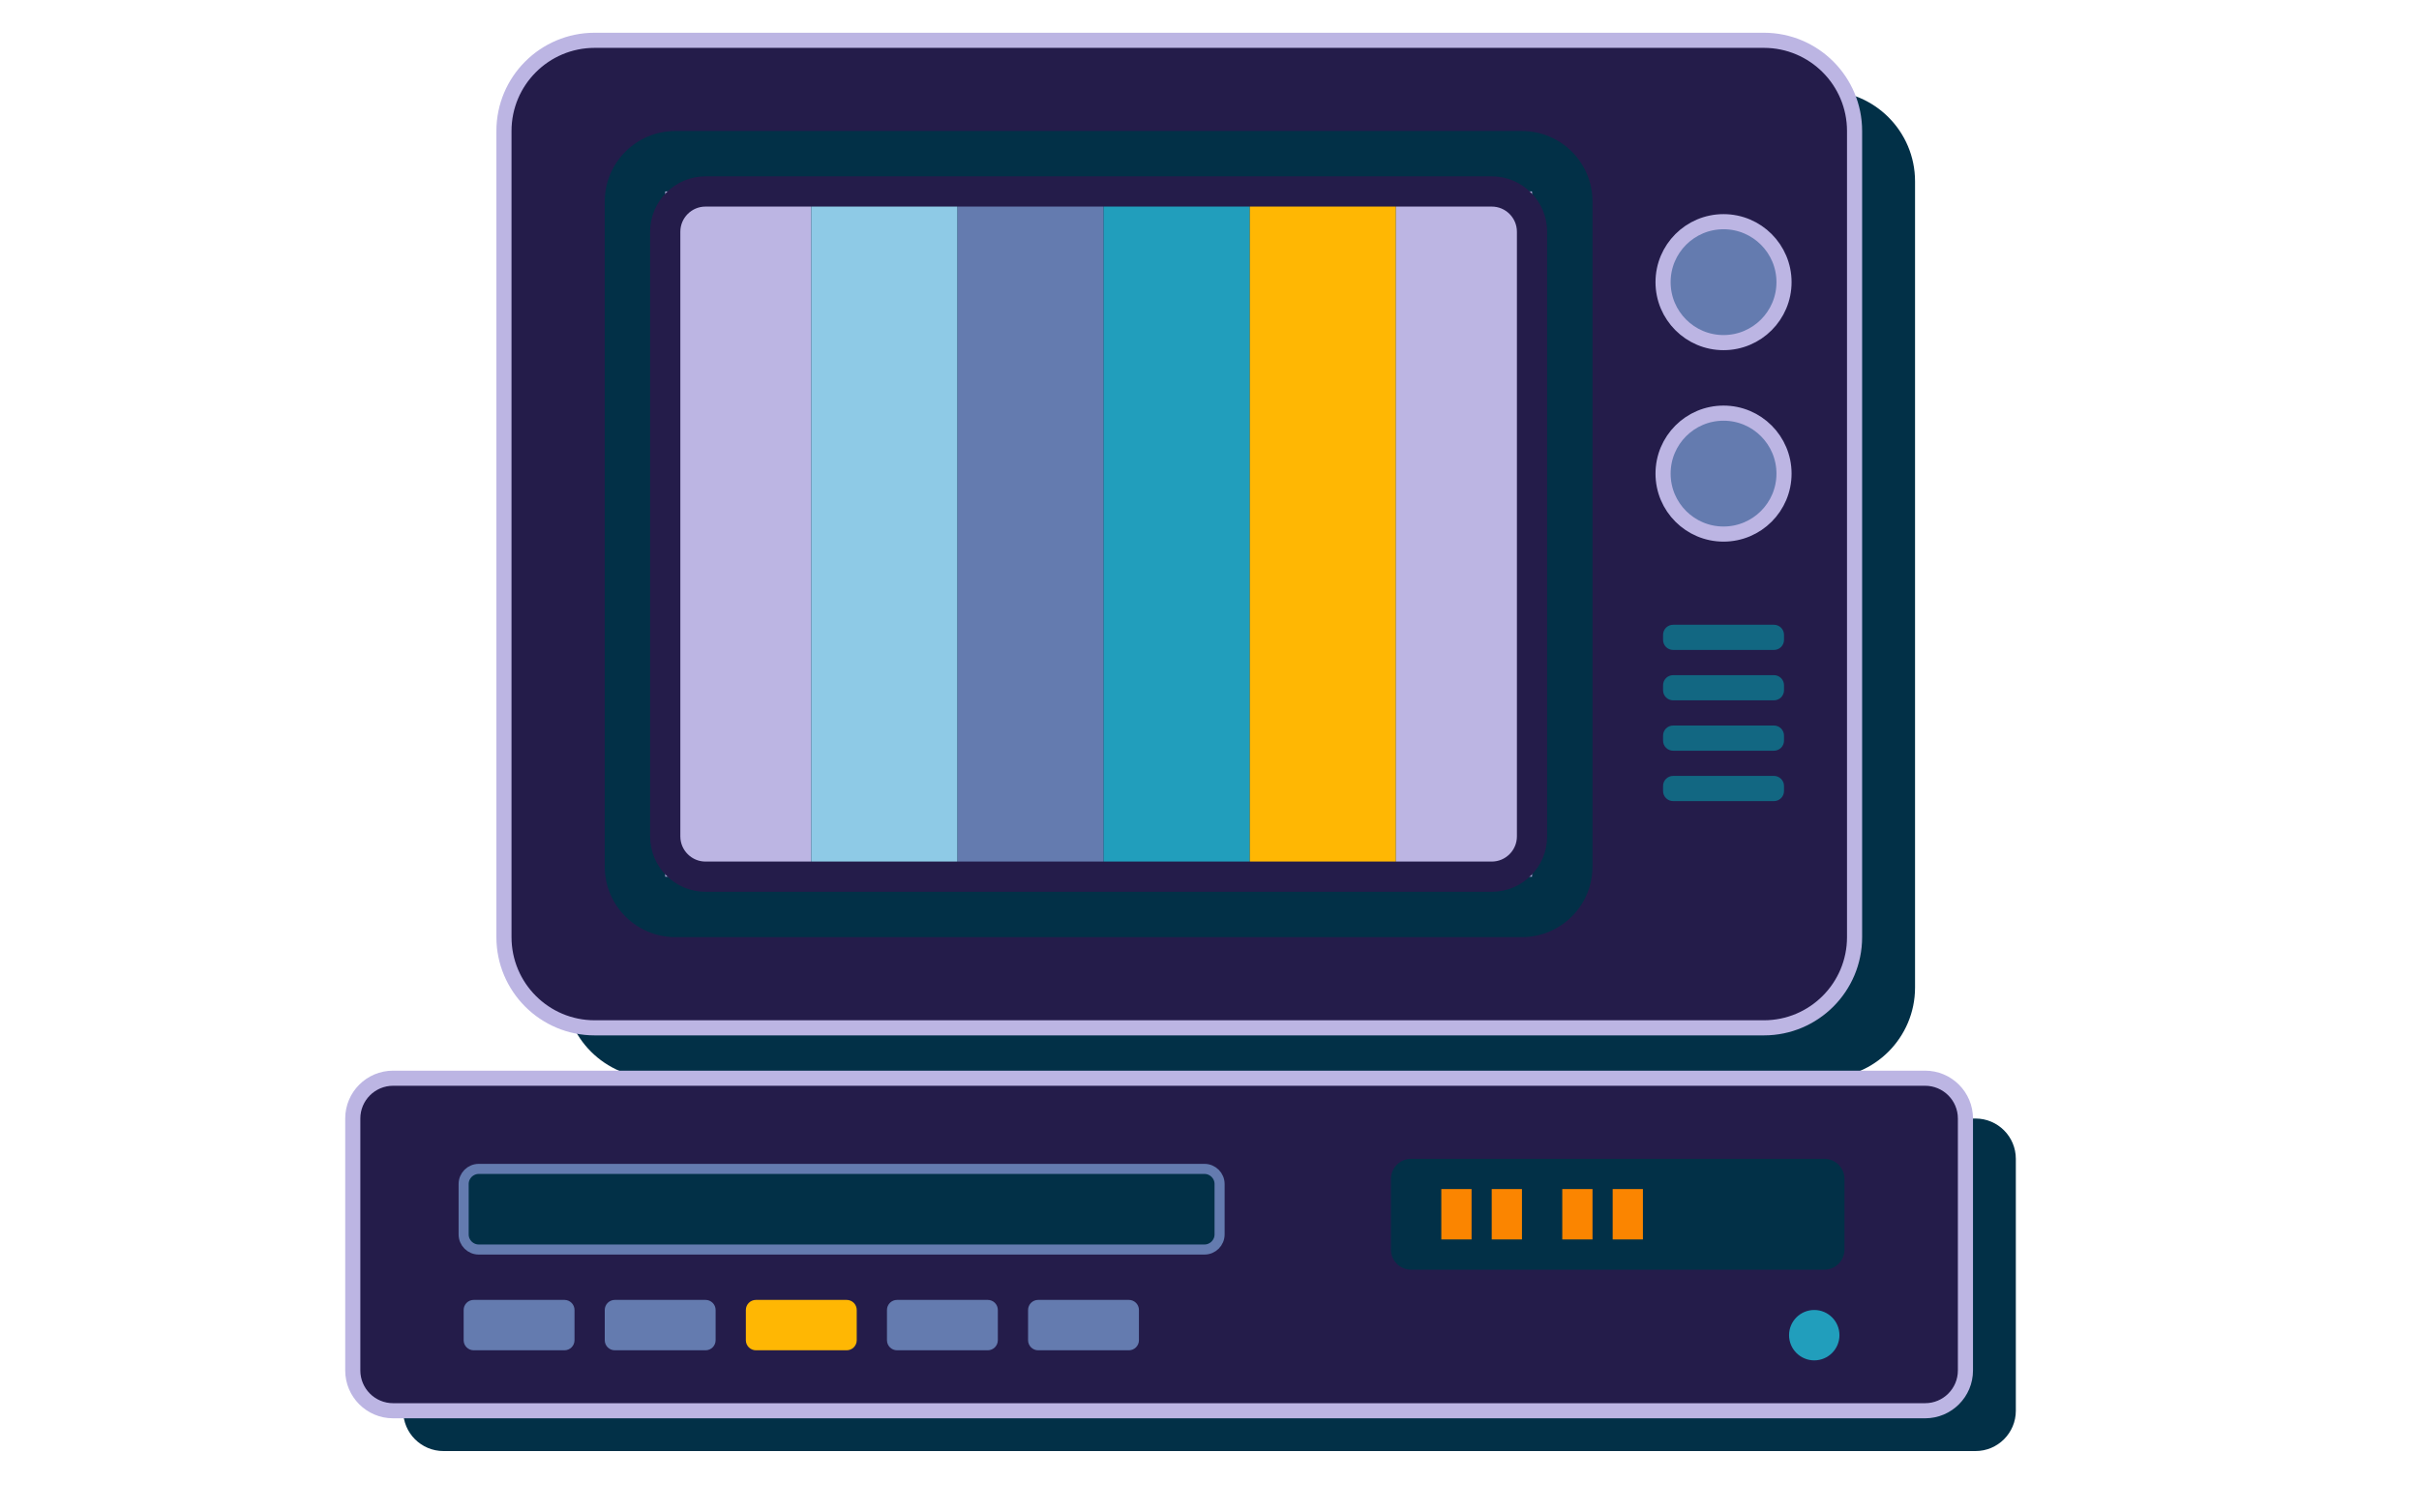
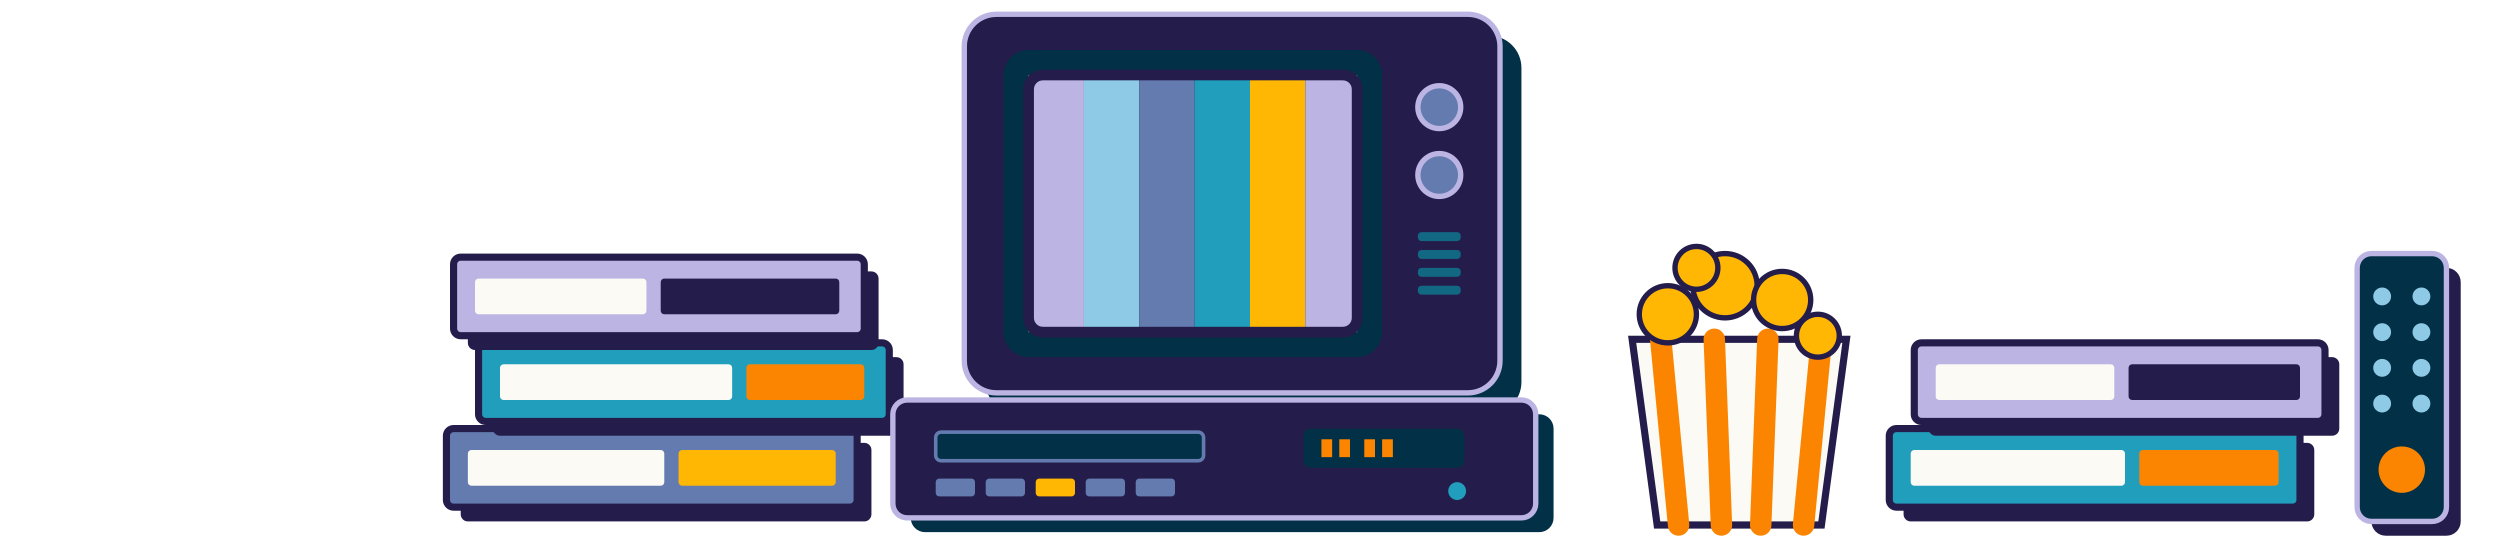
- <svg xmlns="http://www.w3.org/2000/svg" viewBox="0 0 480 300" width="480" height="300">
-   <rect x="112" y="18" width="268" height="196" rx="18" fill="#023047" />
-   <rect x="100" y="8" width="268" height="196" rx="18" fill="#241c4a" stroke="#bcb5e3" stroke-width="3" />
-   <rect x="120" y="26" width="196" height="160" rx="14" fill="#023047" />
+ <svg xmlns="http://www.w3.org/2000/svg" viewBox="0 0 1400 300" width="1400" height="300">
  <g>
-     <rect x="132" y="38" width="29" height="136" fill="#bcb5e3" />
-     <rect x="161" y="38" width="29" height="136" fill="#8ecae6" />
-     <rect x="190" y="38" width="29" height="136" fill="#647baf" />
-     <rect x="219" y="38" width="29" height="136" fill="#219ebc" />
-     <rect x="248" y="38" width="29" height="136" fill="#ffb703" />
-     <rect x="277" y="38" width="27" height="136" fill="#bcb5e3" />
+     <rect x="258" y="248" width="230" height="44" rx="4" fill="#241c4a" />
+     <rect x="250" y="240" width="230" height="44" rx="4" fill="#647baf" stroke="#241c4a" stroke-width="4" />
+     <rect x="262" y="252" width="110" height="20" rx="2" fill="#fbfaf5" />
+     <rect x="380" y="252" width="88" height="20" rx="2" fill="#ffb703" />
+     <rect x="276" y="200" width="230" height="44" rx="4" fill="#241c4a" />
+     <rect x="268" y="192" width="230" height="44" rx="4" fill="#219ebc" stroke="#241c4a" stroke-width="4" />
+     <rect x="280" y="204" width="130" height="20" rx="2" fill="#fbfaf5" />
+     <rect x="418" y="204" width="66" height="20" rx="2" fill="#fb8500" />
+     <rect x="262" y="152" width="230" height="44" rx="4" fill="#241c4a" />
+     <rect x="254" y="144" width="230" height="44" rx="4" fill="#bcb5e3" stroke="#241c4a" stroke-width="4" />
+     <rect x="266" y="156" width="96" height="20" rx="2" fill="#fbfaf5" />
+     <rect x="370" y="156" width="100" height="20" rx="2" fill="#241c4a" />
  </g>
-   <rect x="132" y="38" width="172" height="136" rx="8" fill="none" stroke="#241c4a" stroke-width="6" />
-   <circle cx="342" cy="56" r="12" fill="#647baf" stroke="#bcb5e3" stroke-width="3" />
-   <circle cx="342" cy="94" r="12" fill="#647baf" stroke="#bcb5e3" stroke-width="3" />
-   <g fill="#126782">
-     <rect x="330" y="124" width="24" height="5" rx="2" />
-     <rect x="330" y="134" width="24" height="5" rx="2" />
-     <rect x="330" y="144" width="24" height="5" rx="2" />
-     <rect x="330" y="154" width="24" height="5" rx="2" />
+   <g transform="translate(540 0)">
+     <rect x="12" y="20" width="300" height="212" rx="18" fill="#023047" />
+     <rect x="0" y="8" width="300" height="212" rx="18" fill="#241c4a" stroke="#bcb5e3" stroke-width="3" />
+     <rect x="22" y="28" width="212" height="172" rx="14" fill="#023047" />
+     <rect x="36" y="42" width="31" height="144" fill="#bcb5e3" />
+     <rect x="67" y="42" width="31" height="144" fill="#8ecae6" />
+     <rect x="98" y="42" width="31" height="144" fill="#647baf" />
+     <rect x="129" y="42" width="31" height="144" fill="#219ebc" />
+     <rect x="160" y="42" width="31" height="144" fill="#ffb703" />
+     <rect x="191" y="42" width="29" height="144" fill="#bcb5e3" />
+     <rect x="36" y="42" width="184" height="144" rx="8" fill="none" stroke="#241c4a" stroke-width="6" />
+     <circle cx="266" cy="60" r="12" fill="#647baf" stroke="#bcb5e3" stroke-width="3" />
+     <circle cx="266" cy="98" r="12" fill="#647baf" stroke="#bcb5e3" stroke-width="3" />
+     <g fill="#126782">
+       <rect x="254" y="130" width="24" height="5" rx="2" />
+       <rect x="254" y="140" width="24" height="5" rx="2" />
+       <rect x="254" y="150" width="24" height="5" rx="2" />
+       <rect x="254" y="160" width="24" height="5" rx="2" />
+     </g>
+     <rect x="-30" y="232" width="360" height="66" rx="8" fill="#023047" />
+     <rect x="-40" y="224" width="360" height="66" rx="8" fill="#241c4a" stroke="#bcb5e3" stroke-width="3" />
+     <rect x="-16" y="242" width="150" height="16" rx="3" fill="#023047" stroke="#647baf" stroke-width="2" />
+     <rect x="190" y="240" width="90" height="22" rx="4" fill="#023047" />
+     <g fill="#fb8500">
+       <rect x="200" y="246" width="6" height="10" />
+       <rect x="210" y="246" width="6" height="10" />
+       <rect x="224" y="246" width="6" height="10" />
+       <rect x="234" y="246" width="6" height="10" />
+     </g>
+     <g fill="#647baf">
+       <rect x="-16" y="268" width="22" height="10" rx="2" />
+       <rect x="12" y="268" width="22" height="10" rx="2" />
+       <rect x="40" y="268" width="22" height="10" rx="2" fill="#ffb703" />
+       <rect x="68" y="268" width="22" height="10" rx="2" />
+       <rect x="96" y="268" width="22" height="10" rx="2" />
+     </g>
+     <circle cx="276" cy="275" r="5" fill="#219ebc" />
  </g>
-   <rect x="80" y="222" width="320" height="66" rx="8" fill="#023047" />
-   <rect x="70" y="214" width="320" height="66" rx="8" fill="#241c4a" stroke="#bcb5e3" stroke-width="3" />
-   <rect x="92" y="232" width="150" height="16" rx="3" fill="#023047" stroke="#647baf" stroke-width="2" />
-   <rect x="276" y="230" width="90" height="22" rx="4" fill="#023047" />
-   <g fill="#fb8500">
-     <rect x="286" y="236" width="6" height="10" />
-     <rect x="296" y="236" width="6" height="10" />
-     <rect x="310" y="236" width="6" height="10" />
-     <rect x="320" y="236" width="6" height="10" />
+   <g transform="translate(900 0)">
+     <path d="M14 190 h120 l-14 104 h-92 z" fill="#fbfaf5" stroke="#241c4a" stroke-width="4" />
+     <path d="M30 190 l10 104 M60 190 l4 104 M90 190 l-4 104 M120 190 l-10 104" stroke="#fb8500" stroke-width="12" stroke-linecap="round" />
+     <g fill="#ffb703" stroke="#241c4a" stroke-width="3">
+       <circle cx="34" cy="176" r="16" />
+       <circle cx="66" cy="160" r="18" />
+       <circle cx="98" cy="168" r="16" />
+       <circle cx="118" cy="188" r="12" />
+       <circle cx="50" cy="150" r="12" />
+     </g>
  </g>
-   <g fill="#647baf">
-     <rect x="92" y="258" width="22" height="10" rx="2" />
-     <rect x="120" y="258" width="22" height="10" rx="2" />
-     <rect x="148" y="258" width="22" height="10" rx="2" fill="#ffb703" />
-     <rect x="176" y="258" width="22" height="10" rx="2" />
-     <rect x="204" y="258" width="22" height="10" rx="2" />
+   <g>
+     <rect x="1066" y="248" width="230" height="44" rx="4" fill="#241c4a" />
+     <rect x="1058" y="240" width="230" height="44" rx="4" fill="#219ebc" stroke="#241c4a" stroke-width="4" />
+     <rect x="1070" y="252" width="120" height="20" rx="2" fill="#fbfaf5" />
+     <rect x="1198" y="252" width="78" height="20" rx="2" fill="#fb8500" />
+     <rect x="1080" y="200" width="230" height="44" rx="4" fill="#241c4a" />
+     <rect x="1072" y="192" width="230" height="44" rx="4" fill="#bcb5e3" stroke="#241c4a" stroke-width="4" />
+     <rect x="1084" y="204" width="100" height="20" rx="2" fill="#fbfaf5" />
+     <rect x="1192" y="204" width="96" height="20" rx="2" fill="#241c4a" />
  </g>
-   <circle cx="360" cy="265" r="5" fill="#219ebc" />
+   <g transform="translate(1320 0)">
+     <rect x="8" y="150" width="50" height="150" rx="8" fill="#241c4a" />
+     <rect x="0" y="142" width="50" height="150" rx="8" fill="#023047" stroke="#bcb5e3" stroke-width="3" />
+     <g fill="#8ecae6">
+       <circle cx="14" cy="166" r="5" />
+       <circle cx="36" cy="166" r="5" />
+       <circle cx="14" cy="186" r="5" />
+       <circle cx="36" cy="186" r="5" />
+       <circle cx="14" cy="206" r="5" />
+       <circle cx="36" cy="206" r="5" />
+       <circle cx="14" cy="226" r="5" />
+       <circle cx="36" cy="226" r="5" />
+     </g>
+     <rect x="12" y="250" width="26" height="26" rx="13" fill="#fb8500" />
+   </g>
</svg>
